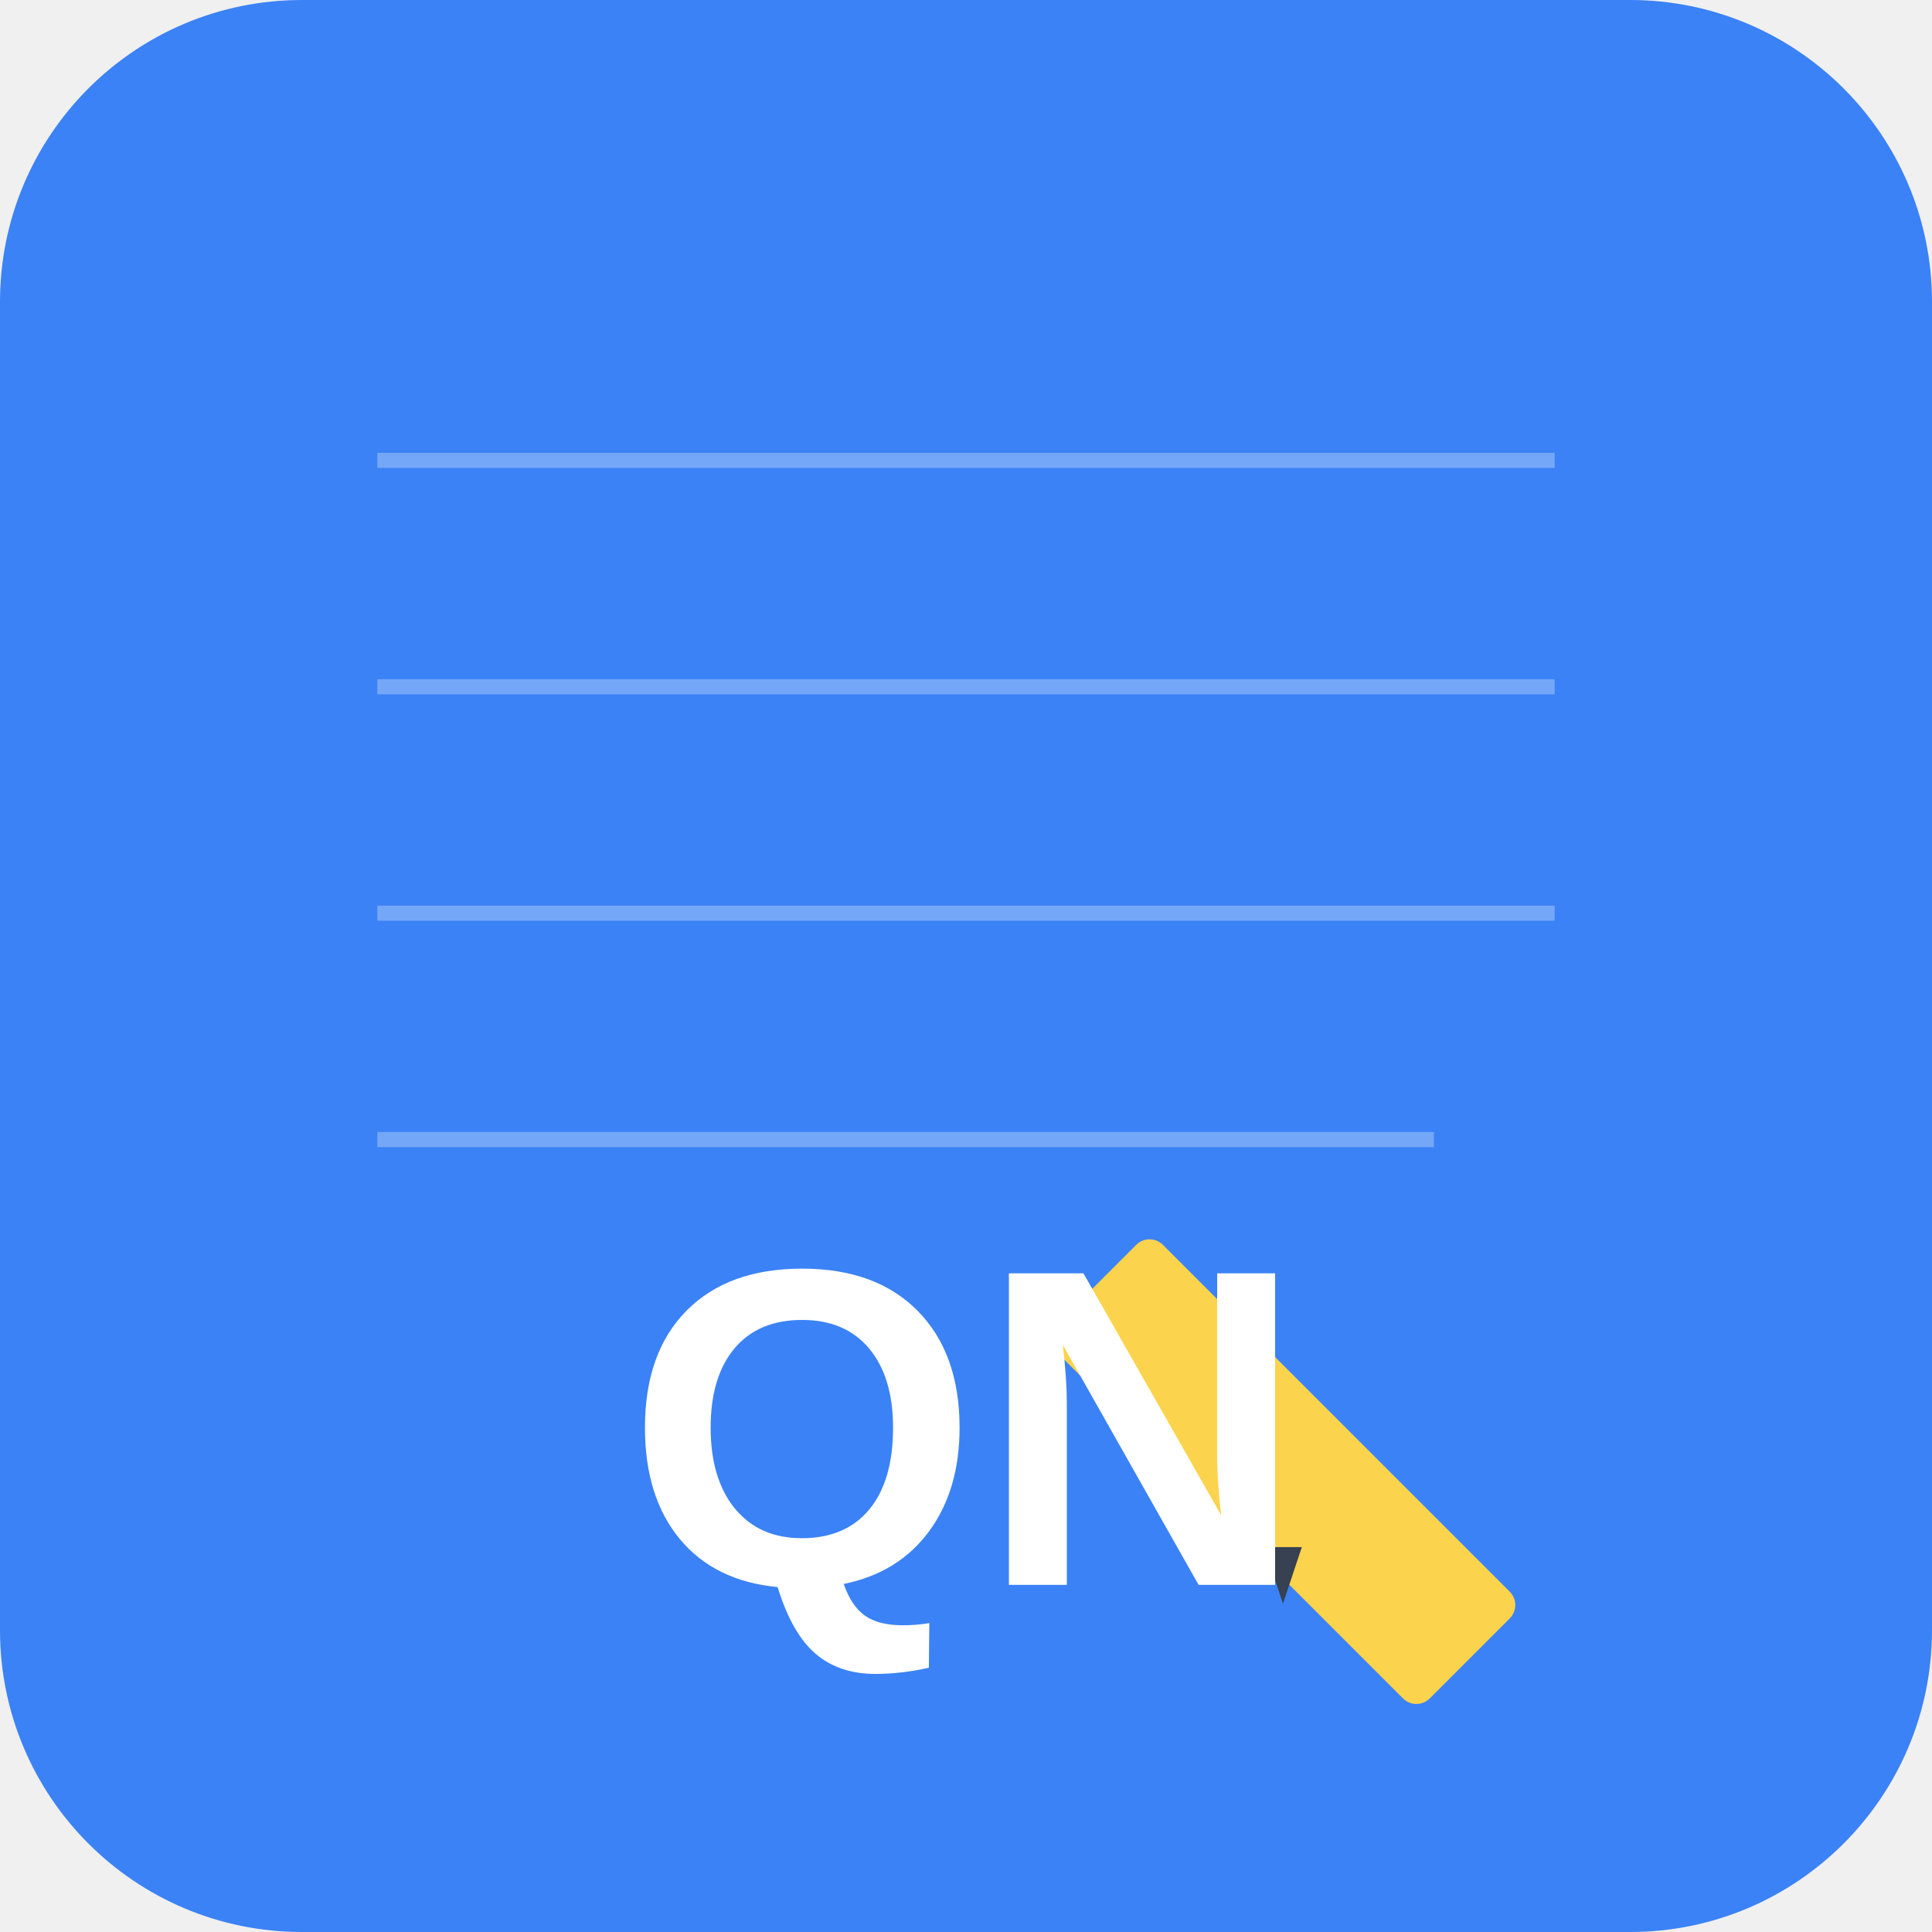
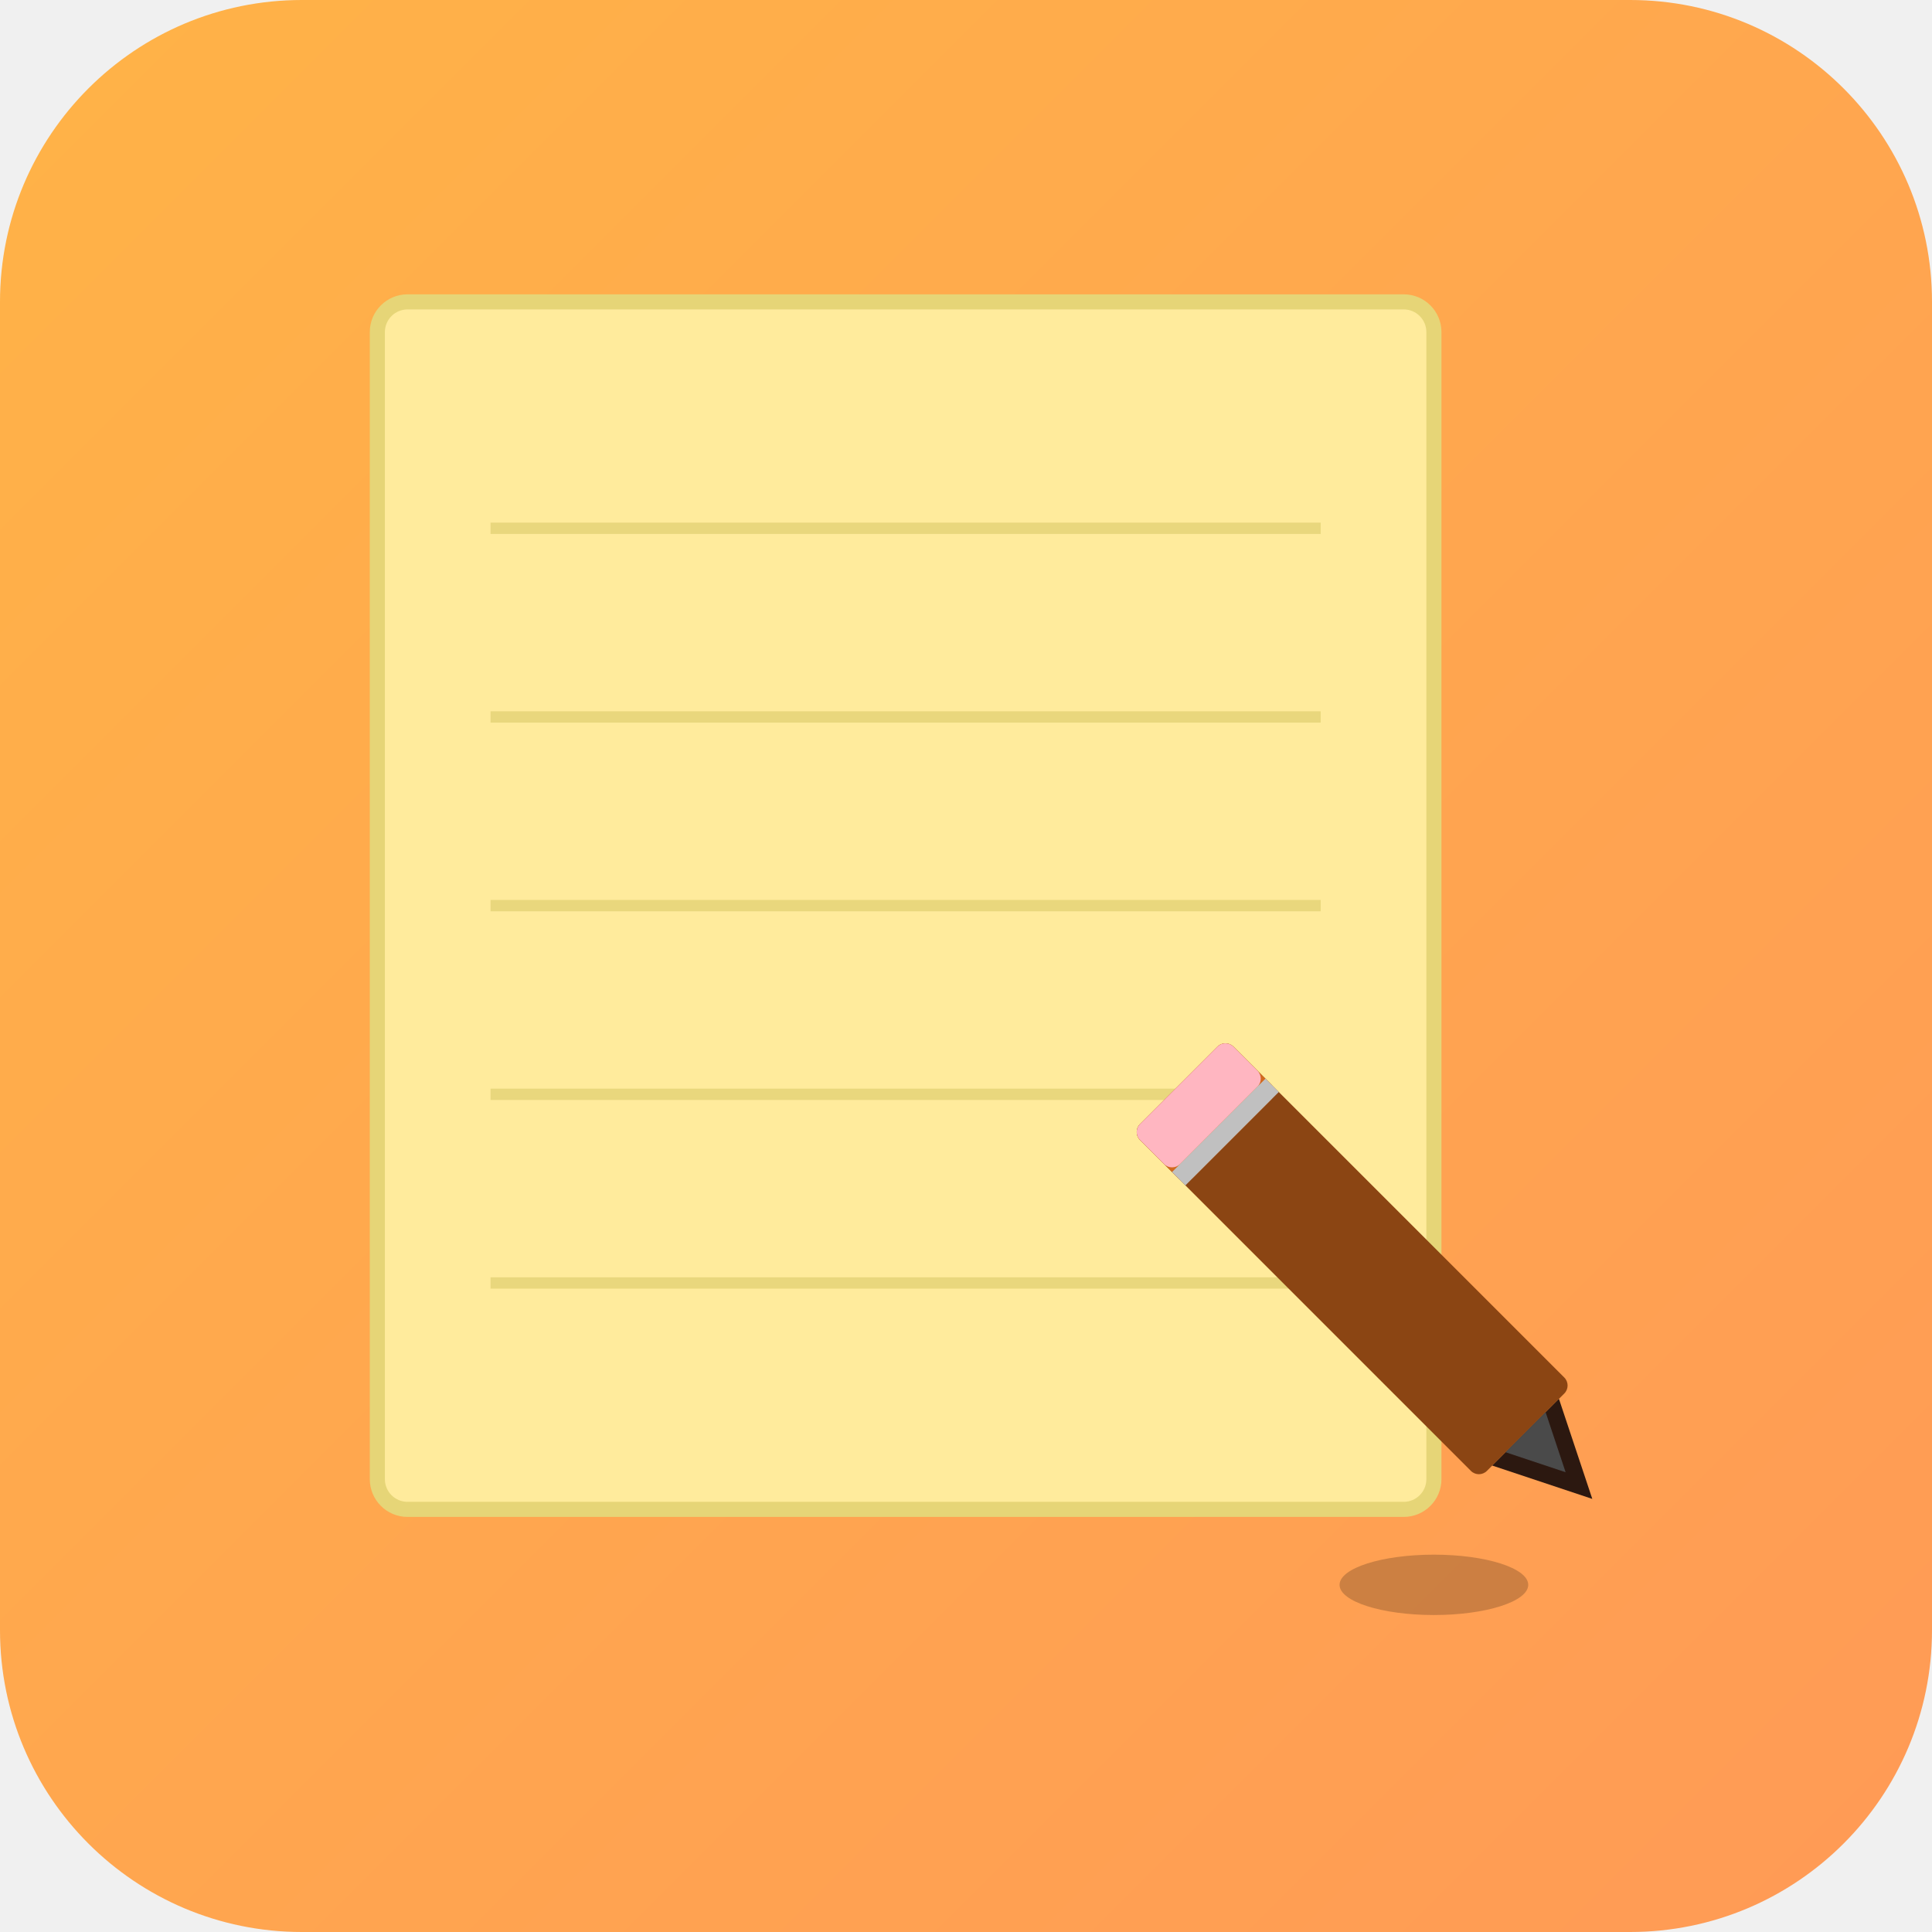
<svg xmlns="http://www.w3.org/2000/svg" width="512" height="512">
-   <rect width="512" height="512" rx="80" fill="#3B82F6" />
-   <rect x="100" y="120" width="312" height="4" fill="#FFFFFF" opacity="0.3" />
-   <rect x="100" y="180" width="312" height="4" fill="#FFFFFF" opacity="0.3" />
-   <rect x="100" y="240" width="312" height="4" fill="#FFFFFF" opacity="0.3" />
-   <rect x="100" y="300" width="280" height="4" fill="#FFFFFF" opacity="0.3" />
-   <g transform="translate(320, 320)">
-     <rect x="0" y="0" width="40" height="140" rx="5" fill="#FCD34D" transform="rotate(-45 20 70)" />
-     <polygon points="15,90 25,90 20,105" fill="#374151" />
+   <defs>
+     <linearGradient id="bg-gradient" x1="0%" y1="0%" x2="100%" y2="100%">
+       <stop offset="0%" style="stop-color:#FFB347;stop-opacity:1" />
+       <stop offset="100%" style="stop-color:#FF9A56;stop-opacity:1" />
+     </linearGradient>
+   </defs>
+   <rect width="512" height="512" rx="80" fill="url(#bg-gradient)" />
+   <rect x="100" y="80" width="280" height="320" rx="8" fill="#FFEB9C" stroke="#E6D577" stroke-width="4" />
+   <line x1="130" y1="140" x2="350" y2="140" stroke="#D4C45E" stroke-width="3" opacity="0.5" />
+   <line x1="130" y1="190" x2="350" y2="190" stroke="#D4C45E" stroke-width="3" opacity="0.5" />
+   <line x1="130" y1="240" x2="350" y2="240" stroke="#D4C45E" stroke-width="3" opacity="0.5" />
+   <line x1="130" y1="290" x2="320" y2="290" stroke="#D4C45E" stroke-width="3" opacity="0.5" />
+   <line x1="130" y1="340" x2="350" y2="340" stroke="#D4C45E" stroke-width="3" opacity="0.5" />
+   <g transform="translate(300, 300) rotate(-45)">
+     <rect x="0" y="0" width="35" height="130" fill="#8B4513" rx="3" />
+     <rect x="0" y="0" width="35" height="20" fill="#D2691E" rx="3" />
+     <rect x="0" y="0" width="35" height="15" fill="#FFB6C1" rx="3" />
+     <rect x="0" y="15" width="35" height="5" fill="#C0C0C0" />
+     <polygon points="5,130 30,130 17.5,155" fill="#2C1810" />
+     <polygon points="10,130 25,130 17.5,145" fill="#4A4A4A" />
  </g>
-   <text x="256" y="420" font-family="Arial, sans-serif" font-size="120" font-weight="bold" fill="#FFFFFF" text-anchor="middle">QN</text>
+   <ellipse cx="380" cy="420" rx="25" ry="8" fill="#000000" opacity="0.2" />
</svg>
